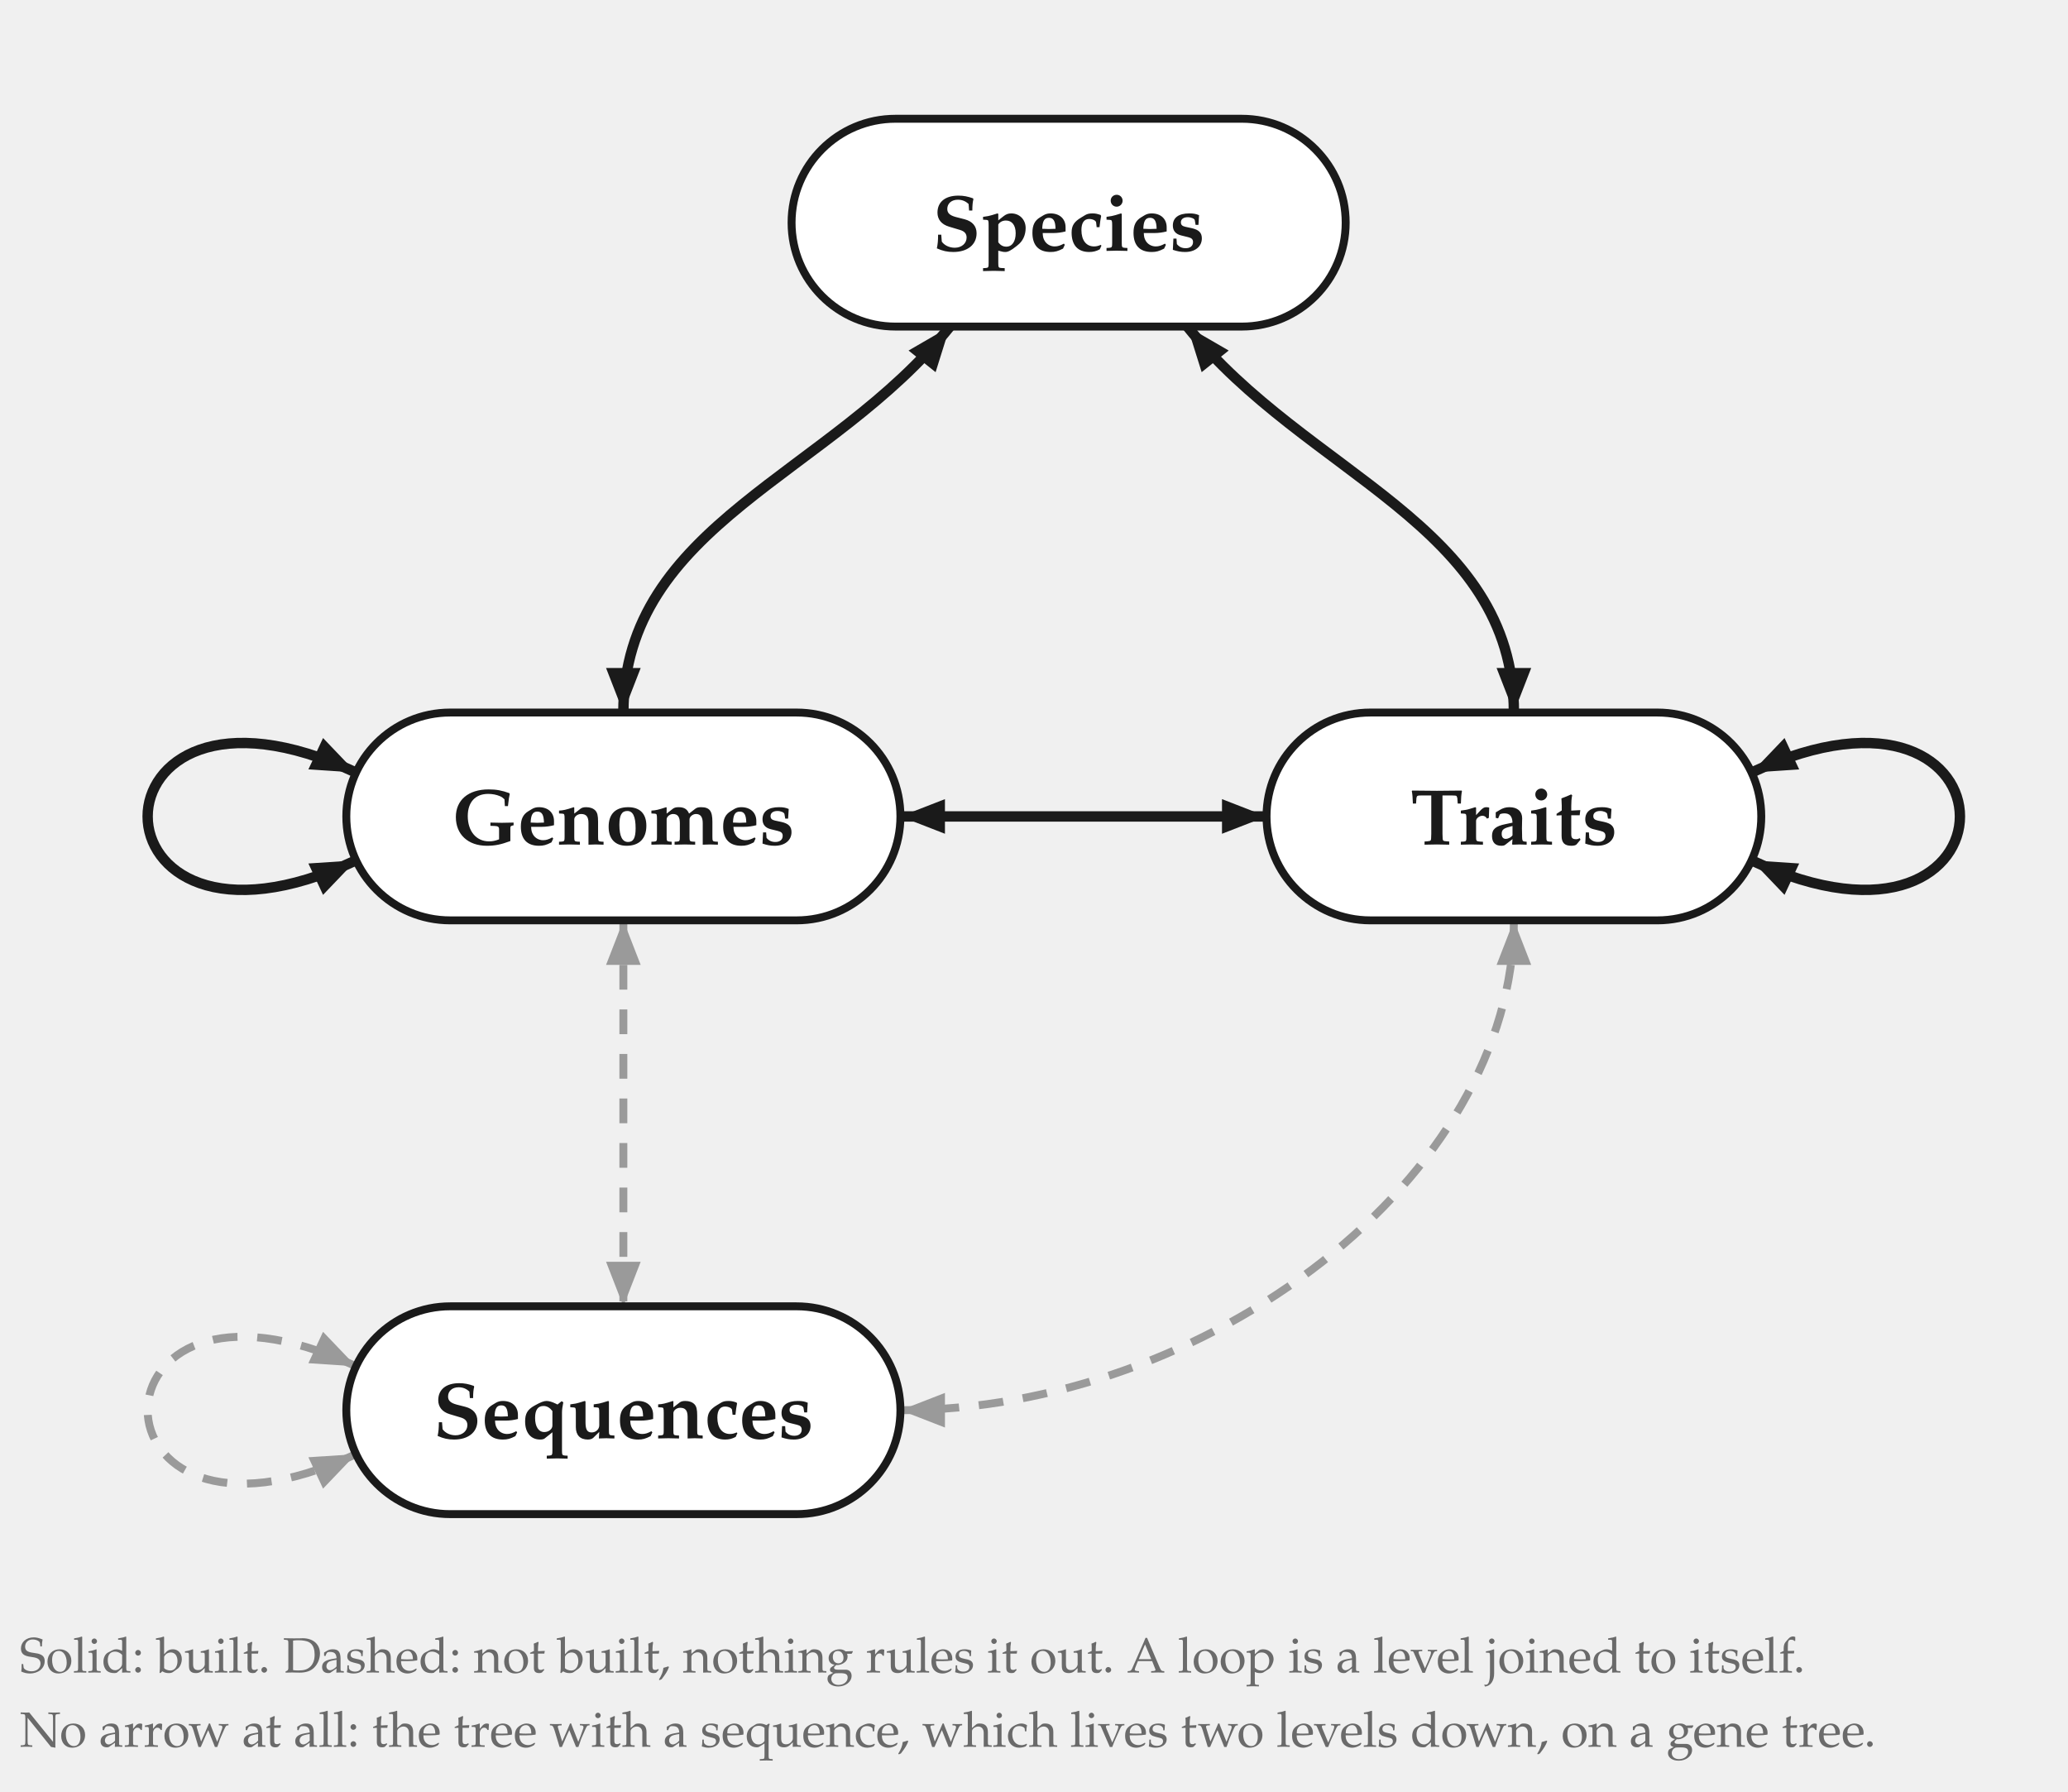
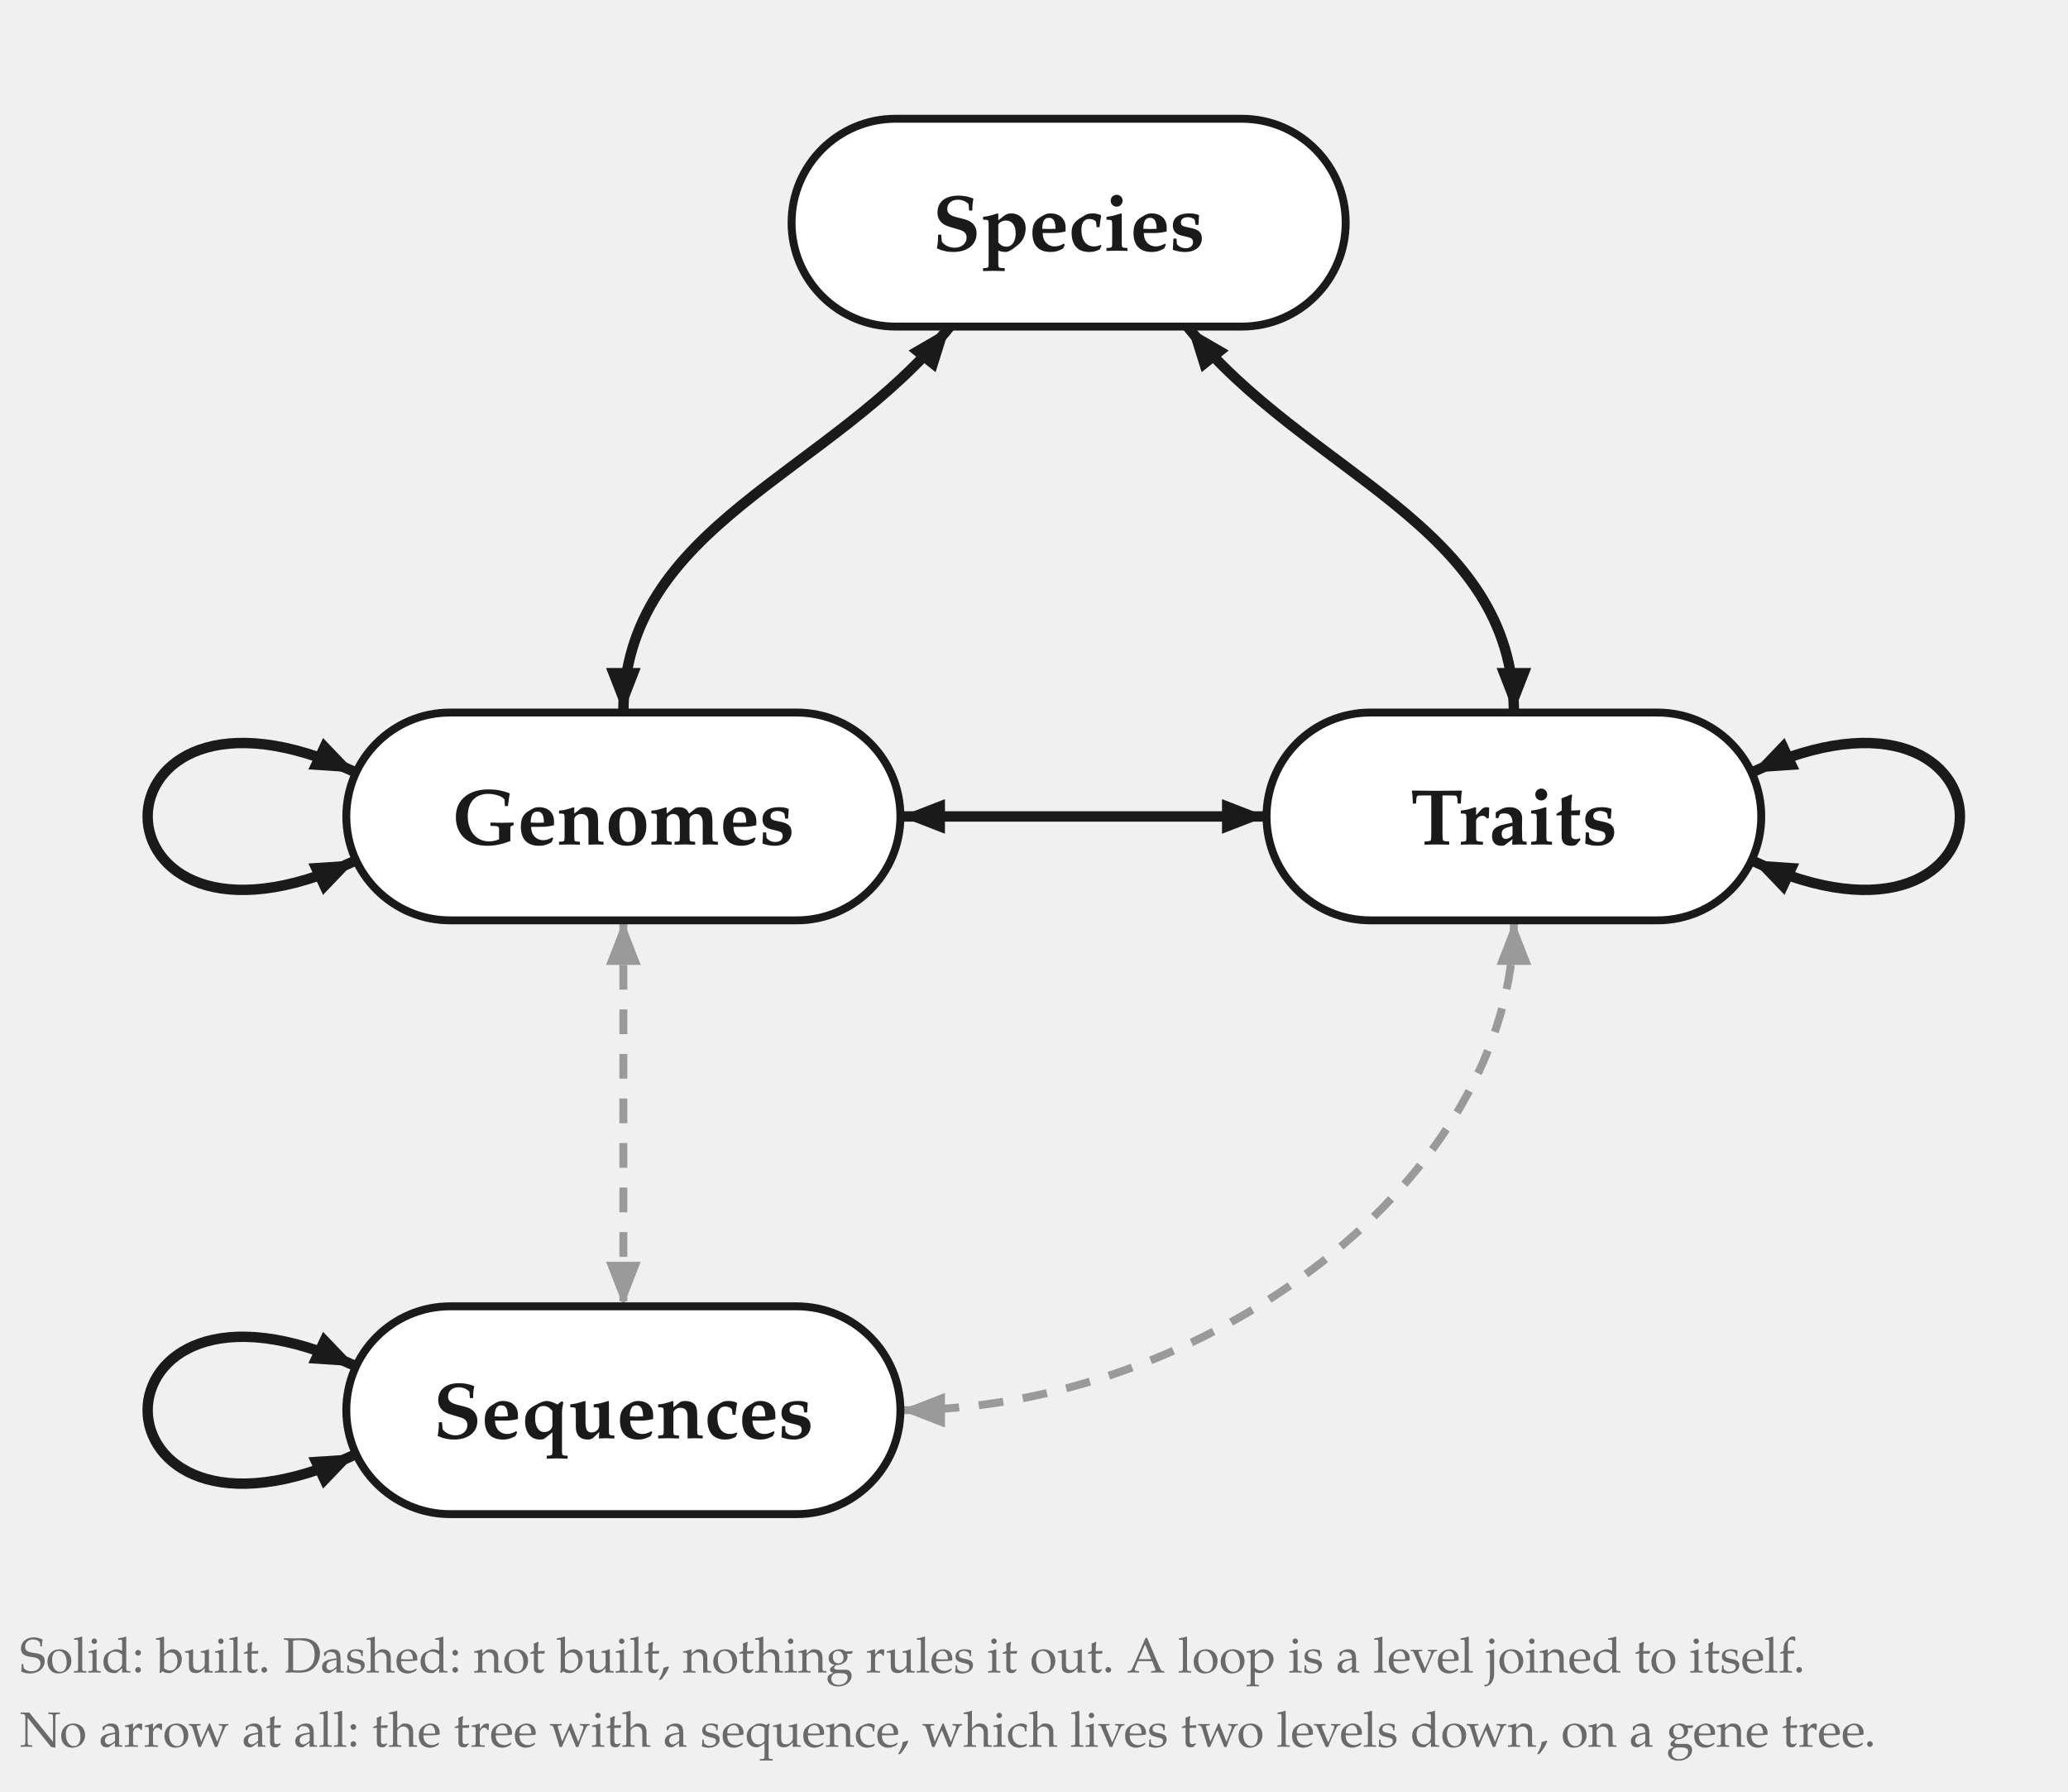
<svg xmlns="http://www.w3.org/2000/svg" viewBox="-6 6 418 362" role="img" font-family="Iowan Old Style, Palatino, Georgia, serif">
  <style>
  @media (prefers-color-scheme: dark) {
    .node{fill:#191d20;stroke:#e7ebe9}
    .lbl{fill:#e7ebe9}
    .edge{stroke:#e7ebe9}
    .open{stroke:#8b9296}
    .head{fill:#e7ebe9}
    .openhead{fill:#8b9296}
    .note{fill:#9aa1a5}
  }
</style>
  <defs>
    <marker id="a" markerUnits="userSpaceOnUse" markerWidth="9" markerHeight="7" refX="9" refY="3.5" orient="auto">
      <path class="head" d="M0,0 L9,3.5 L0,7 z" fill="#1a1a1a" />
    </marker>
    <marker id="a0" markerUnits="userSpaceOnUse" markerWidth="9" markerHeight="7" refX="0" refY="3.5" orient="auto">
      <path class="head" d="M9,0 L0,3.5 L9,7 z" fill="#1a1a1a" />
    </marker>
    <marker id="o" markerUnits="userSpaceOnUse" markerWidth="9" markerHeight="7" refX="9" refY="3.5" orient="auto">
      <path class="openhead" d="M0,0 L9,3.5 L0,7 z" fill="#9a9a9a" />
    </marker>
    <marker id="o0" markerUnits="userSpaceOnUse" markerWidth="9" markerHeight="7" refX="0" refY="3.5" orient="auto">
      <path class="openhead" d="M9,0 L0,3.5 L9,7 z" fill="#9a9a9a" />
    </marker>
  </defs>
  <g class="edge" fill="none" stroke="#1a1a1a" stroke-width="2.1">
    <path d="M 186,72 C 162,102 120,112 120,150" marker-end="url(#a)" marker-start="url(#a0)" />
    <path d="M 234,72 C 258,102 300,112 300,150" marker-end="url(#a)" marker-start="url(#a0)" />
    <path d="M 176,171 L 250,171" marker-end="url(#a)" marker-start="url(#a0)" />
    <path d="M 65.97,179.87 C 9.8,206.1 9.8,135.9 65.97,162.13" marker-end="url(#a)" marker-start="url(#a0)" />
    <path d="M 348.03,179.87 C 404.2,206.1 404.2,135.9 348.03,162.13" marker-end="url(#a)" marker-start="url(#a0)" />
+     <path d="M 65.97,299.87 C 9.8,326.1 9.8,255.9 65.97,282.13" marker-end="url(#a)" marker-start="url(#a0)" />
  </g>
  <g class="open" fill="none" stroke="#9a9a9a" stroke-width="1.6" stroke-dasharray="5 4">
    <path d="M 120,192 L 120,270" marker-end="url(#o)" marker-start="url(#o0)" />
    <path d="M 300,192 C 300,244 238,291 176,291" marker-end="url(#o)" marker-start="url(#o0)" />
-     <path d="M 65.97,299.87 C 9.8,326.1 9.8,255.9 65.97,282.13" marker-end="url(#o)" marker-start="url(#o0)" />
  </g>
  <g class="node" fill="#ffffff" stroke="#1a1a1a" stroke-width="1.6">
    <rect x="154" y="30" width="112" height="42" rx="21" />
    <rect x="64" y="150" width="112" height="42" rx="21" />
    <rect x="64" y="270" width="112" height="42" rx="21" />
    <rect x="250" y="150" width="100" height="42" rx="21" />
  </g>
  <g class="lbl" fill="#1a1a1a" font-size="16" font-weight="600" text-anchor="middle">
    <text x="210" y="56.66">Species</text>
    <text x="120" y="176.66">Genomes</text>
    <text x="120" y="296.66">Sequences</text>
    <text x="300" y="176.66">Traits</text>
  </g>
  <g class="note" fill="#6a6a6a" font-size="10" text-anchor="start">
    <text x="-2" y="344">Solid: built. Dashed: not built, nothing rules it out. A loop is a level joined to itself.</text>
    <text x="-2" y="359">No arrow at all: the tree with a sequence, which lives two levels down, on a gene tree.</text>
  </g>
</svg>
